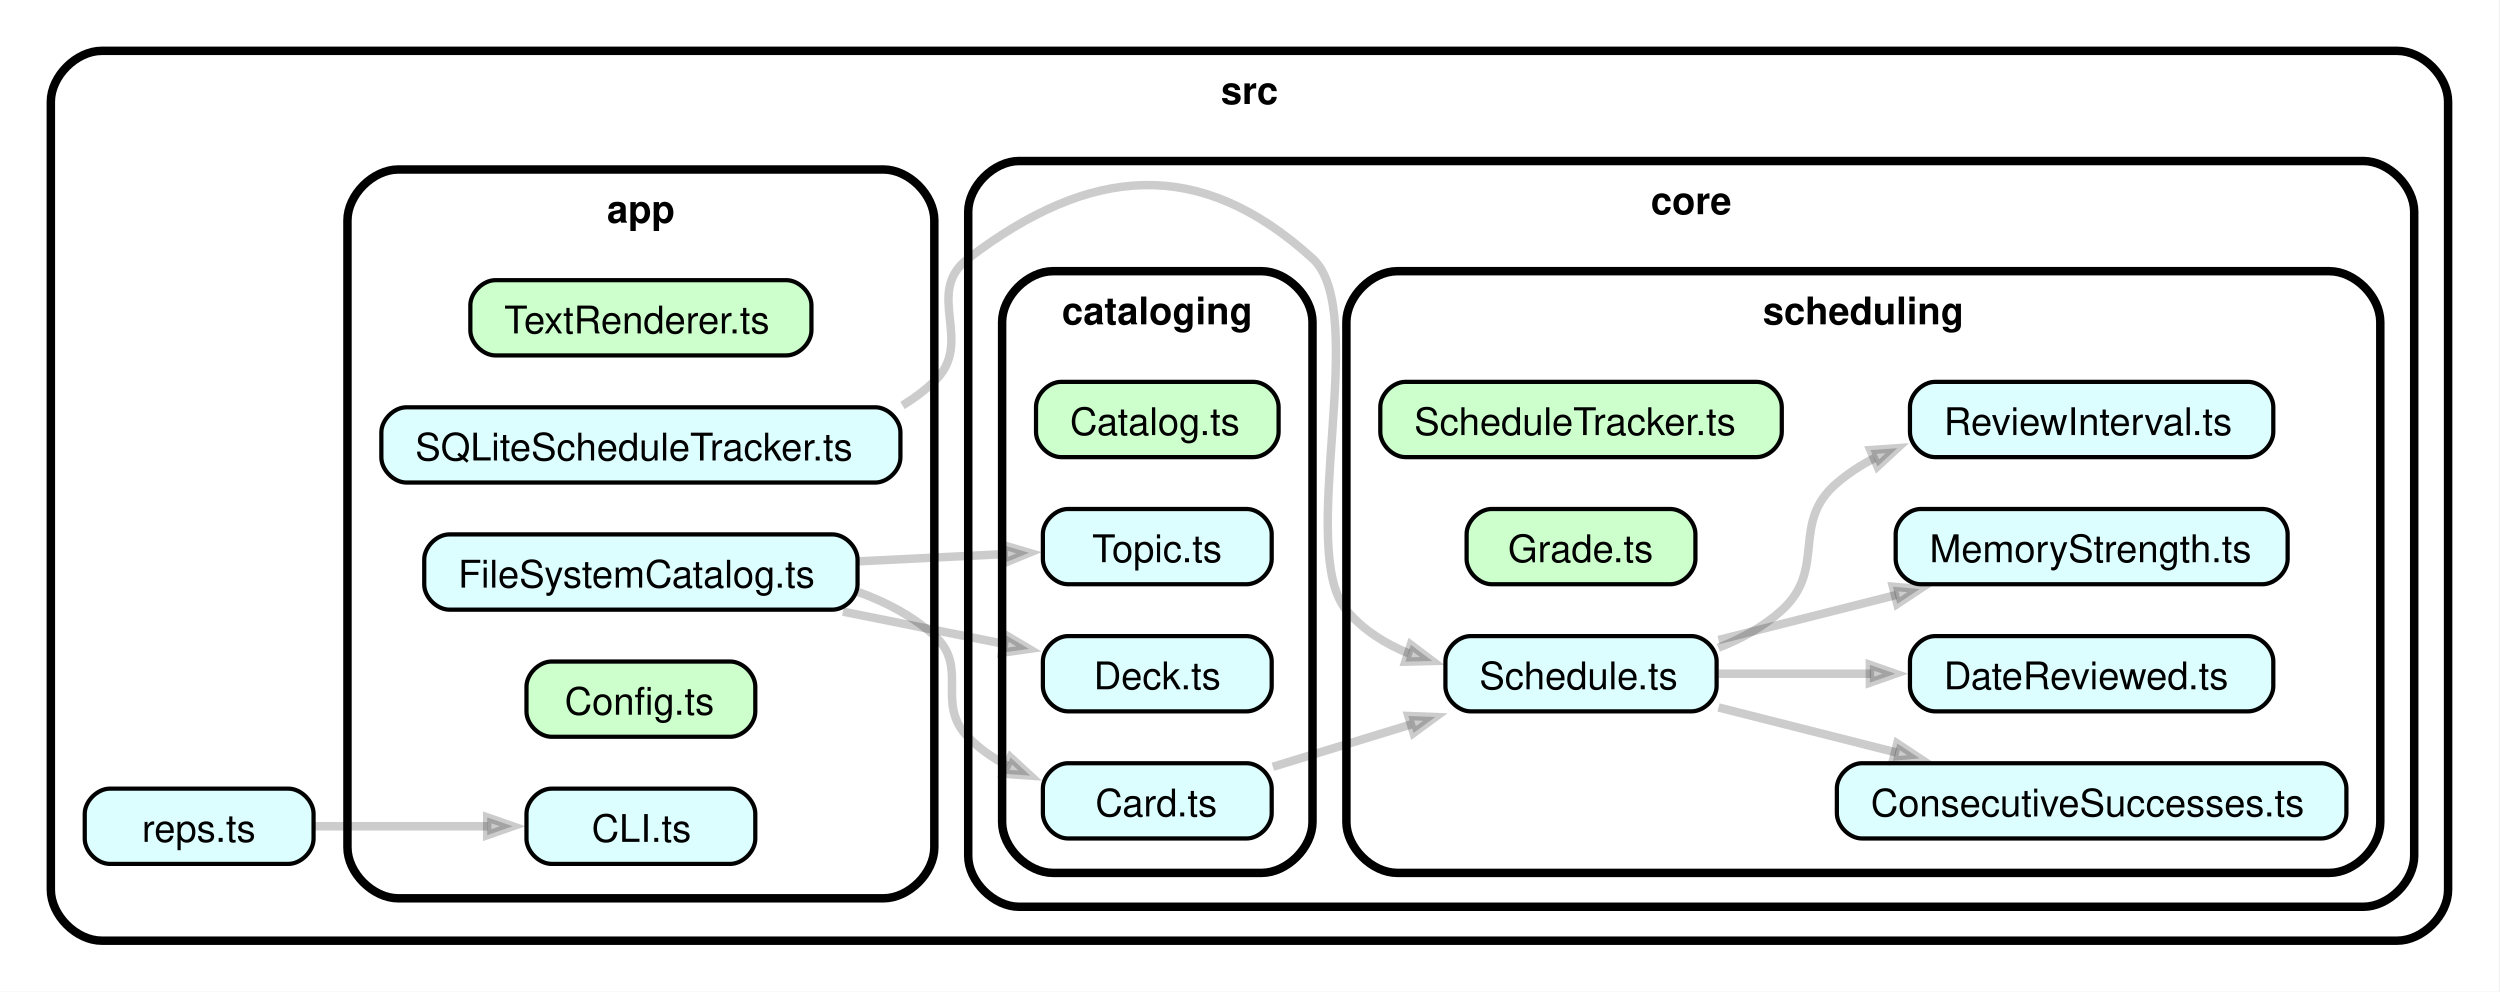
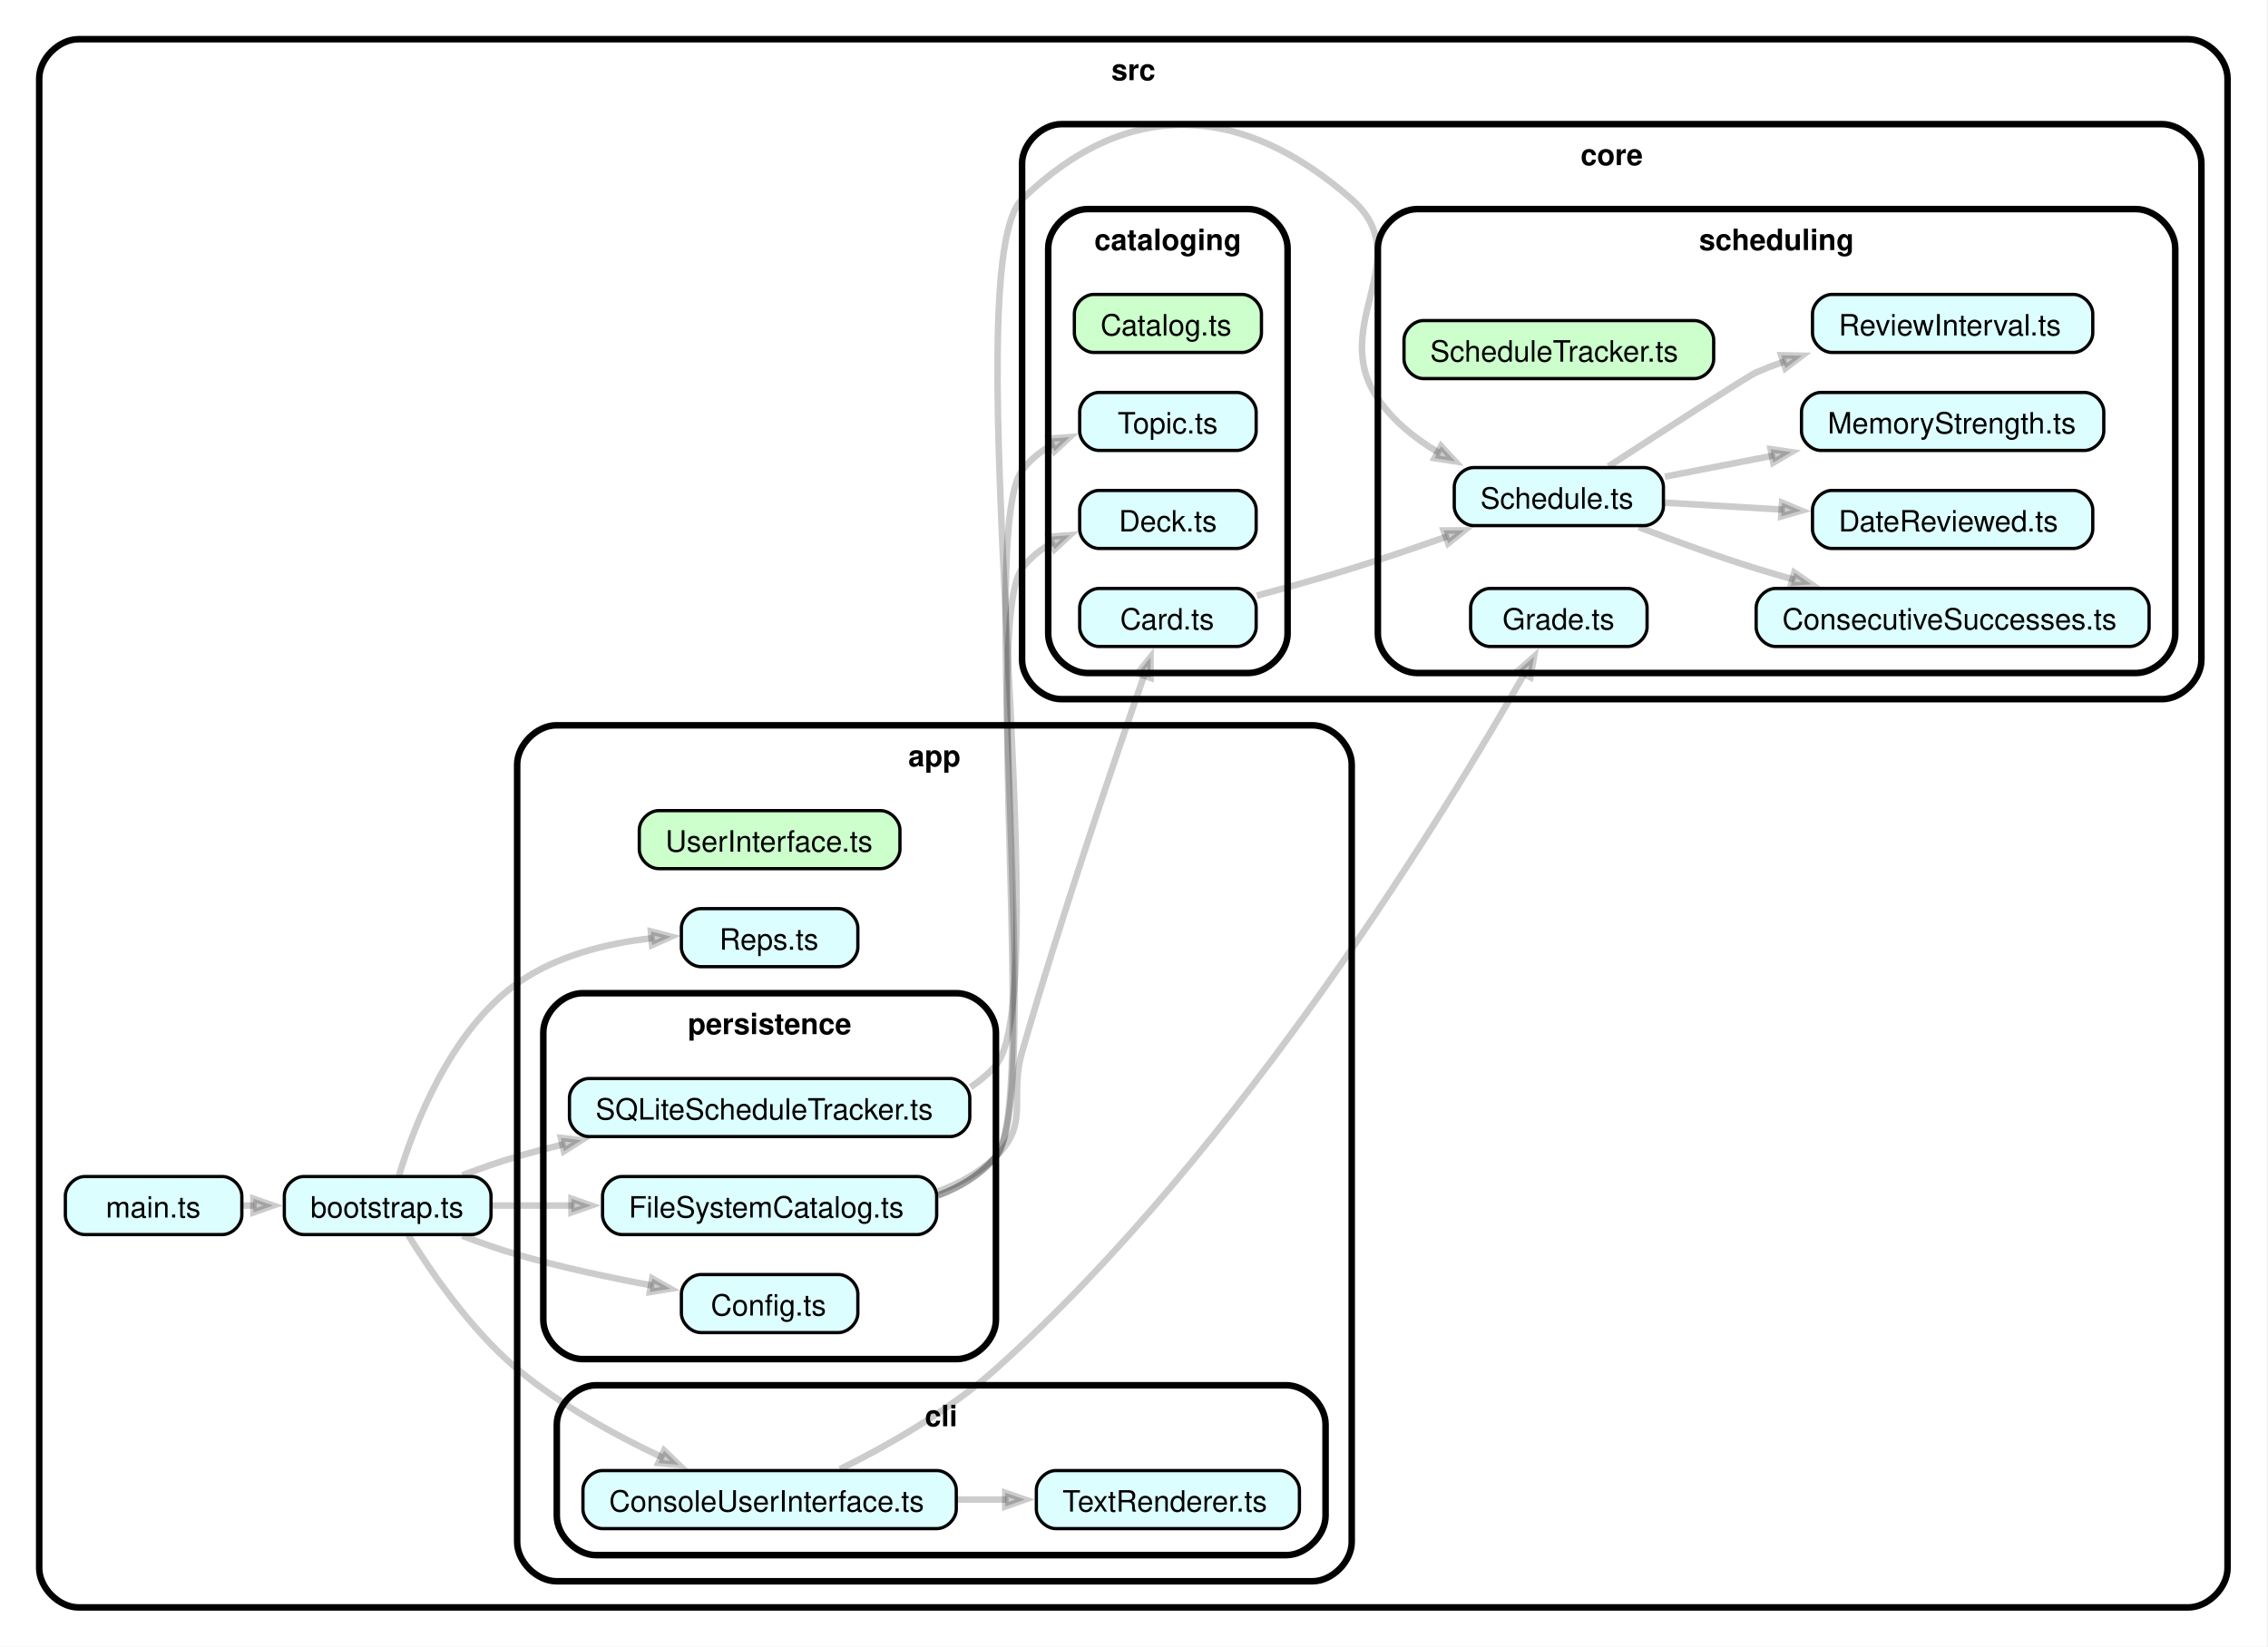
- <svg xmlns="http://www.w3.org/2000/svg" xmlns:xlink="http://www.w3.org/1999/xlink" width="590pt" height="234pt" viewBox="0.00 0.00 590.00 234.00">
-   <g id="graph0" class="graph" transform="scale(1 1) rotate(0) translate(4 230)">
-     <polygon fill="white" stroke="none" points="-4,4 -4,-230 585.75,-230 585.75,4 -4,4" />
+ <svg xmlns="http://www.w3.org/2000/svg" xmlns:xlink="http://www.w3.org/1999/xlink" width="694pt" height="504pt" viewBox="0.00 0.00 694.00 504.00">
+   <g id="graph0" class="graph" transform="scale(1 1) rotate(0) translate(4 500)">
+     <polygon fill="white" stroke="none" points="-4,4 -4,-500 689.62,-500 689.62,4 -4,4" />
    <g id="clust1" class="cluster">
-       <path fill="#ffffff" stroke="black" stroke-width="2" d="M20,-8C20,-8 561.75,-8 561.75,-8 567.75,-8 573.75,-14 573.75,-20 573.75,-20 573.75,-206 573.75,-206 573.75,-212 567.75,-218 561.75,-218 561.75,-218 20,-218 20,-218 14,-218 8,-212 8,-206 8,-206 8,-20 8,-20 8,-14 14,-8 20,-8" />
-       <text xml:space="preserve" text-anchor="middle" x="290.88" y="-205.45" font-family="Helvetica,sans-Serif" font-weight="bold" font-size="9.00">src</text>
+       <path fill="#ffffff" stroke="black" stroke-width="2" d="M20,-8C20,-8 665.62,-8 665.62,-8 671.62,-8 677.62,-14 677.62,-20 677.62,-20 677.62,-476 677.62,-476 677.62,-482 671.62,-488 665.62,-488 665.62,-488 20,-488 20,-488 14,-488 8,-482 8,-476 8,-476 8,-20 8,-20 8,-14 14,-8 20,-8" />
+       <text xml:space="preserve" text-anchor="middle" x="342.81" y="-475.45" font-family="Helvetica,sans-Serif" font-weight="bold" font-size="9.00">src</text>
    </g>
    <g id="clust2" class="cluster">
-       <path fill="#ffffff" stroke="black" stroke-width="2" d="M90,-18C90,-18 204.5,-18 204.5,-18 210.5,-18 216.5,-24 216.5,-30 216.5,-30 216.5,-178 216.5,-178 216.5,-184 210.5,-190 204.5,-190 204.5,-190 90,-190 90,-190 84,-190 78,-184 78,-178 78,-178 78,-30 78,-30 78,-24 84,-18 90,-18" />
-       <text xml:space="preserve" text-anchor="middle" x="147.25" y="-177.45" font-family="Helvetica,sans-Serif" font-weight="bold" font-size="9.00">app</text>
+       <path fill="#ffffff" stroke="black" stroke-width="2" d="M166.25,-16C166.25,-16 397.62,-16 397.62,-16 403.62,-16 409.62,-22 409.62,-28 409.62,-28 409.62,-266 409.62,-266 409.62,-272 403.62,-278 397.62,-278 397.62,-278 166.25,-278 166.25,-278 160.25,-278 154.25,-272 154.25,-266 154.25,-266 154.25,-28 154.25,-28 154.25,-22 160.25,-16 166.25,-16" />
+       <text xml:space="preserve" text-anchor="middle" x="281.94" y="-265.45" font-family="Helvetica,sans-Serif" font-weight="bold" font-size="9.00">app</text>
    </g>
    <g id="clust3" class="cluster">
-       <path fill="#ffffff" stroke="black" stroke-width="2" d="M236.5,-16C236.5,-16 553.75,-16 553.75,-16 559.75,-16 565.75,-22 565.75,-28 565.75,-28 565.75,-180 565.75,-180 565.75,-186 559.75,-192 553.75,-192 553.75,-192 236.5,-192 236.5,-192 230.5,-192 224.5,-186 224.5,-180 224.5,-180 224.5,-28 224.5,-28 224.5,-22 230.5,-16 236.5,-16" />
-       <text xml:space="preserve" text-anchor="middle" x="395.12" y="-179.45" font-family="Helvetica,sans-Serif" font-weight="bold" font-size="9.00">core</text>
+       <path fill="#ffffff" stroke="black" stroke-width="2" d="M178.38,-24C178.38,-24 389.62,-24 389.62,-24 395.62,-24 401.62,-30 401.62,-36 401.62,-36 401.62,-64 401.62,-64 401.62,-70 395.62,-76 389.62,-76 389.62,-76 178.38,-76 178.38,-76 172.38,-76 166.38,-70 166.38,-64 166.38,-64 166.38,-36 166.38,-36 166.38,-30 172.38,-24 178.38,-24" />
+       <text xml:space="preserve" text-anchor="middle" x="284" y="-63.45" font-family="Helvetica,sans-Serif" font-weight="bold" font-size="9.00">cli</text>
    </g>
    <g id="clust4" class="cluster">
-       <path fill="#ffffff" stroke="black" stroke-width="2" d="M244.5,-24C244.5,-24 293.75,-24 293.75,-24 299.75,-24 305.75,-30 305.75,-36 305.75,-36 305.75,-154 305.75,-154 305.75,-160 299.75,-166 293.75,-166 293.75,-166 244.5,-166 244.5,-166 238.5,-166 232.5,-160 232.5,-154 232.5,-154 232.5,-36 232.5,-36 232.5,-30 238.5,-24 244.5,-24" />
-       <text xml:space="preserve" text-anchor="middle" x="269.12" y="-153.45" font-family="Helvetica,sans-Serif" font-weight="bold" font-size="9.00">cataloging</text>
+       <path fill="#ffffff" stroke="black" stroke-width="2" d="M174.25,-84C174.25,-84 288.75,-84 288.75,-84 294.75,-84 300.75,-90 300.75,-96 300.75,-96 300.75,-184 300.75,-184 300.75,-190 294.75,-196 288.75,-196 288.75,-196 174.25,-196 174.25,-196 168.25,-196 162.25,-190 162.25,-184 162.25,-184 162.25,-96 162.25,-96 162.25,-90 168.25,-84 174.25,-84" />
+       <text xml:space="preserve" text-anchor="middle" x="231.5" y="-183.45" font-family="Helvetica,sans-Serif" font-weight="bold" font-size="9.00">persistence</text>
    </g>
    <g id="clust5" class="cluster">
-       <path fill="#ffffff" stroke="black" stroke-width="2" d="M325.75,-24C325.75,-24 545.75,-24 545.75,-24 551.75,-24 557.75,-30 557.75,-36 557.75,-36 557.75,-154 557.75,-154 557.75,-160 551.75,-166 545.75,-166 545.75,-166 325.75,-166 325.75,-166 319.75,-166 313.75,-160 313.75,-154 313.75,-154 313.75,-36 313.75,-36 313.75,-30 319.75,-24 325.75,-24" />
-       <text xml:space="preserve" text-anchor="middle" x="435.75" y="-153.45" font-family="Helvetica,sans-Serif" font-weight="bold" font-size="9.00">scheduling</text>
+       <path fill="#ffffff" stroke="black" stroke-width="2" d="M320.75,-286C320.75,-286 657.62,-286 657.62,-286 663.62,-286 669.62,-292 669.62,-298 669.62,-298 669.62,-450 669.62,-450 669.62,-456 663.62,-462 657.62,-462 657.62,-462 320.75,-462 320.75,-462 314.75,-462 308.75,-456 308.75,-450 308.75,-450 308.75,-298 308.75,-298 308.75,-292 314.75,-286 320.75,-286" />
+       <text xml:space="preserve" text-anchor="middle" x="489.19" y="-449.45" font-family="Helvetica,sans-Serif" font-weight="bold" font-size="9.00">core</text>
+     </g>
+     <g id="clust6" class="cluster">
+       <path fill="#ffffff" stroke="black" stroke-width="2" d="M328.75,-294C328.75,-294 378,-294 378,-294 384,-294 390,-300 390,-306 390,-306 390,-424 390,-424 390,-430 384,-436 378,-436 378,-436 328.75,-436 328.75,-436 322.75,-436 316.75,-430 316.75,-424 316.75,-424 316.75,-306 316.75,-306 316.75,-300 322.75,-294 328.75,-294" />
+       <text xml:space="preserve" text-anchor="middle" x="353.38" y="-423.45" font-family="Helvetica,sans-Serif" font-weight="bold" font-size="9.00">cataloging</text>
+     </g>
+     <g id="clust7" class="cluster">
+       <path fill="#ffffff" stroke="black" stroke-width="2" d="M429.62,-294C429.62,-294 649.62,-294 649.62,-294 655.62,-294 661.62,-300 661.62,-306 661.62,-306 661.62,-424 661.62,-424 661.62,-430 655.62,-436 649.62,-436 649.62,-436 429.62,-436 429.62,-436 423.62,-436 417.62,-430 417.62,-424 417.62,-424 417.62,-306 417.62,-306 417.62,-300 423.62,-294 429.62,-294" />
+       <text xml:space="preserve" text-anchor="middle" x="539.62" y="-423.45" font-family="Helvetica,sans-Serif" font-weight="bold" font-size="9.00">scheduling</text>
    </g>
    <g id="node1" class="node">
      <g id="a_node1">
-         <a xlink:href="src/app/CLI.ts" xlink:title="CLI.ts">
-           <path fill="#ddfeff" stroke="black" d="M168.33,-43.88C168.33,-43.88 126.17,-43.88 126.17,-43.88 123.21,-43.88 120.25,-40.92 120.25,-37.96 120.25,-37.96 120.25,-32.04 120.25,-32.04 120.25,-29.08 123.21,-26.12 126.17,-26.12 126.17,-26.12 168.33,-26.12 168.33,-26.12 171.29,-26.12 174.25,-29.08 174.25,-32.04 174.25,-32.04 174.25,-37.96 174.25,-37.96 174.25,-40.92 171.29,-43.88 168.33,-43.88" />
-           <text xml:space="preserve" text-anchor="start" x="135.62" y="-31.32" font-family="Helvetica,sans-Serif" font-size="9.00">CLI.ts</text>
+         <a xlink:href="src/app/Reps.ts" xlink:title="Reps.ts">
+           <path fill="#ddfeff" stroke="black" d="M252.58,-221.88C252.58,-221.88 210.42,-221.88 210.42,-221.88 207.46,-221.88 204.5,-218.92 204.5,-215.96 204.5,-215.96 204.5,-210.04 204.5,-210.04 204.5,-207.08 207.46,-204.12 210.42,-204.12 210.42,-204.12 252.58,-204.12 252.58,-204.12 255.54,-204.12 258.5,-207.08 258.5,-210.04 258.5,-210.04 258.5,-215.96 258.5,-215.96 258.5,-218.92 255.54,-221.88 252.58,-221.88" />
+           <text xml:space="preserve" text-anchor="start" x="216.12" y="-209.32" font-family="Helvetica,sans-Serif" font-size="9.00">Reps.ts</text>
        </a>
      </g>
    </g>
    <g id="node2" class="node">
      <g id="a_node2">
-         <a xlink:href="src/app/Config.ts" xlink:title="Config.ts">
-           <path fill="#ccffcc" stroke="black" d="M168.33,-73.88C168.33,-73.88 126.17,-73.88 126.17,-73.88 123.21,-73.88 120.25,-70.92 120.25,-67.96 120.25,-67.96 120.25,-62.04 120.25,-62.04 120.25,-59.08 123.21,-56.12 126.17,-56.12 126.17,-56.12 168.33,-56.12 168.33,-56.12 171.29,-56.12 174.25,-59.08 174.25,-62.04 174.25,-62.04 174.25,-67.96 174.25,-67.96 174.25,-70.92 171.29,-73.88 168.33,-73.88" />
-           <text xml:space="preserve" text-anchor="start" x="129.25" y="-61.33" font-family="Helvetica,sans-Serif" font-size="9.00">Config.ts</text>
+         <a xlink:href="src/app/UserInterface.ts" xlink:title="UserInterface.ts">
+           <path fill="#ccffcc" stroke="black" d="M265.46,-251.88C265.46,-251.88 197.54,-251.88 197.54,-251.88 194.58,-251.88 191.62,-248.92 191.62,-245.96 191.62,-245.96 191.62,-240.04 191.62,-240.04 191.62,-237.08 194.58,-234.12 197.54,-234.12 197.54,-234.12 265.46,-234.12 265.46,-234.12 268.42,-234.12 271.38,-237.08 271.38,-240.04 271.38,-240.04 271.38,-245.96 271.38,-245.96 271.38,-248.92 268.42,-251.88 265.46,-251.88" />
+           <text xml:space="preserve" text-anchor="start" x="199.62" y="-239.32" font-family="Helvetica,sans-Serif" font-size="9.00">UserInterface.ts</text>
        </a>
      </g>
    </g>
    <g id="node3" class="node">
      <g id="a_node3">
-         <a xlink:href="src/app/FileSystemCatalog.ts" xlink:title="FileSystemCatalog.ts">
-           <path fill="#ddfeff" stroke="black" d="M192.46,-103.88C192.46,-103.88 102.04,-103.88 102.04,-103.88 99.08,-103.88 96.12,-100.92 96.12,-97.96 96.12,-97.96 96.12,-92.04 96.12,-92.04 96.12,-89.08 99.08,-86.12 102.04,-86.12 102.04,-86.12 192.46,-86.12 192.46,-86.12 195.42,-86.12 198.38,-89.08 198.38,-92.04 198.38,-92.04 198.38,-97.96 198.38,-97.96 198.38,-100.92 195.42,-103.88 192.46,-103.88" />
-           <text xml:space="preserve" text-anchor="start" x="104.12" y="-91.33" font-family="Helvetica,sans-Serif" font-size="9.00">FileSystemCatalog.ts</text>
+         <a xlink:href="src/app/cli/ConsoleUserInterface.ts" xlink:title="ConsoleUserInterface.ts">
+           <path fill="#ddfeff" stroke="black" d="M282.71,-49.88C282.71,-49.88 180.29,-49.88 180.29,-49.88 177.33,-49.88 174.38,-46.92 174.38,-43.96 174.38,-43.96 174.38,-38.04 174.38,-38.04 174.38,-35.08 177.33,-32.12 180.29,-32.12 180.29,-32.12 282.71,-32.12 282.71,-32.12 285.67,-32.12 288.62,-35.08 288.62,-38.04 288.62,-38.04 288.62,-43.96 288.62,-43.96 288.62,-46.92 285.67,-49.88 282.71,-49.88" />
+           <text xml:space="preserve" text-anchor="start" x="182.38" y="-37.33" font-family="Helvetica,sans-Serif" font-size="9.00">ConsoleUserInterface.ts</text>
        </a>
      </g>
    </g>
    <g id="node4" class="node">
      <g id="a_node4">
-         <a xlink:href="src/core/cataloging/Card.ts" xlink:title="Card.ts">
-           <path fill="#ddfeff" stroke="black" d="M290.21,-49.88C290.21,-49.88 248.04,-49.88 248.04,-49.88 245.08,-49.88 242.12,-46.92 242.12,-43.96 242.12,-43.96 242.12,-38.04 242.12,-38.04 242.12,-35.08 245.08,-32.12 248.04,-32.12 248.04,-32.12 290.21,-32.12 290.21,-32.12 293.17,-32.12 296.12,-35.08 296.12,-38.04 296.12,-38.04 296.12,-43.96 296.12,-43.96 296.12,-46.92 293.17,-49.88 290.21,-49.88" />
-           <text xml:space="preserve" text-anchor="start" x="254.5" y="-37.33" font-family="Helvetica,sans-Serif" font-size="9.00">Card.ts</text>
+         <a xlink:href="src/core/scheduling/Grade.ts" xlink:title="Grade.ts">
+           <path fill="#ddfeff" stroke="black" d="M494.08,-319.88C494.08,-319.88 451.92,-319.88 451.92,-319.88 448.96,-319.88 446,-316.92 446,-313.96 446,-313.96 446,-308.04 446,-308.04 446,-305.08 448.96,-302.12 451.92,-302.12 451.92,-302.12 494.08,-302.12 494.08,-302.12 497.04,-302.12 500,-305.08 500,-308.04 500,-308.04 500,-313.96 500,-313.96 500,-316.92 497.04,-319.88 494.08,-319.88" />
+           <text xml:space="preserve" text-anchor="start" x="455.75" y="-307.32" font-family="Helvetica,sans-Serif" font-size="9.00">Grade.ts</text>
        </a>
      </g>
    </g>
    <g id="edge1" class="edge">
-       <path fill="none" stroke="#000000" stroke-width="2" stroke-opacity="0.2" d="M198.54,-90.28C205.12,-87.93 211.36,-84.63 216.5,-80 224.86,-72.48 216.59,-63.99 224.5,-56 227.16,-53.31 230.33,-51.1 233.72,-49.29" />
-       <polygon fill="#000000" fill-opacity="0.2" stroke="#000000" stroke-width="2" stroke-opacity="0.2" points="234.47,-51.26 239.14,-46.95 232.8,-47.4 234.47,-51.26" />
+       <path fill="none" stroke="#000000" stroke-width="2" stroke-opacity="0.2" d="M253.02,-50.29C267.36,-57.41 286.43,-68.17 300.75,-81 375.87,-148.29 439.34,-253.12 462.56,-293.93" />
+       <polygon fill="#000000" fill-opacity="0.2" stroke="#000000" stroke-width="2" stroke-opacity="0.2" points="460.63,-294.79 465.41,-298.99 464.29,-292.73 460.63,-294.79" />
    </g>
    <g id="node5" class="node">
      <g id="a_node5">
-         <a xlink:href="src/core/cataloging/Deck.ts" xlink:title="Deck.ts">
-           <path fill="#ddfeff" stroke="black" d="M290.21,-79.88C290.21,-79.88 248.04,-79.88 248.04,-79.88 245.08,-79.88 242.12,-76.92 242.12,-73.96 242.12,-73.96 242.12,-68.04 242.12,-68.04 242.12,-65.08 245.08,-62.12 248.04,-62.12 248.04,-62.12 290.21,-62.12 290.21,-62.12 293.17,-62.12 296.12,-65.08 296.12,-68.04 296.12,-68.04 296.12,-73.96 296.12,-73.96 296.12,-76.92 293.17,-79.88 290.21,-79.88" />
-           <text xml:space="preserve" text-anchor="start" x="254.12" y="-67.33" font-family="Helvetica,sans-Serif" font-size="9.00">Deck.ts</text>
+         <a xlink:href="src/app/cli/TextRenderer.ts" xlink:title="TextRenderer.ts">
+           <path fill="#ddfeff" stroke="black" d="M387.71,-49.88C387.71,-49.88 319.04,-49.88 319.04,-49.88 316.08,-49.88 313.12,-46.92 313.12,-43.96 313.12,-43.96 313.12,-38.04 313.12,-38.04 313.12,-35.08 316.08,-32.12 319.04,-32.12 319.04,-32.12 387.71,-32.12 387.71,-32.12 390.67,-32.12 393.62,-35.08 393.62,-38.04 393.62,-38.04 393.62,-43.96 393.62,-43.96 393.62,-46.92 390.67,-49.88 387.71,-49.88" />
+           <text xml:space="preserve" text-anchor="start" x="321.12" y="-37.33" font-family="Helvetica,sans-Serif" font-size="9.00">TextRenderer.ts</text>
        </a>
      </g>
    </g>
    <g id="edge2" class="edge">
-       <path fill="none" stroke="#000000" stroke-width="2" stroke-opacity="0.2" d="M194.94,-85.65C207.62,-83.11 221.13,-80.41 233.04,-78.02" />
-       <polygon fill="#000000" fill-opacity="0.2" stroke="#000000" stroke-width="2" stroke-opacity="0.2" points="233.37,-80.1 238.84,-76.86 232.54,-75.98 233.37,-80.1" />
+       <path fill="none" stroke="#000000" stroke-width="2" stroke-opacity="0.2" d="M288.93,-41C293.94,-41 298.98,-41 303.91,-41" />
+       <polygon fill="#000000" fill-opacity="0.2" stroke="#000000" stroke-width="2" stroke-opacity="0.2" points="303.62,-43.1 309.62,-41 303.62,-38.9 303.62,-43.1" />
    </g>
    <g id="node6" class="node">
      <g id="a_node6">
-         <a xlink:href="src/core/cataloging/Topic.ts" xlink:title="Topic.ts">
-           <path fill="#ddfeff" stroke="black" d="M290.21,-109.88C290.21,-109.88 248.04,-109.88 248.04,-109.88 245.08,-109.88 242.12,-106.92 242.12,-103.96 242.12,-103.96 242.12,-98.04 242.12,-98.04 242.12,-95.08 245.08,-92.12 248.04,-92.12 248.04,-92.12 290.21,-92.12 290.21,-92.12 293.17,-92.12 296.12,-95.08 296.12,-98.04 296.12,-98.04 296.12,-103.96 296.12,-103.96 296.12,-106.92 293.17,-109.88 290.21,-109.88" />
-           <text xml:space="preserve" text-anchor="start" x="253.75" y="-97.33" font-family="Helvetica,sans-Serif" font-size="9.00">Topic.ts</text>
-         </a>
-       </g>
-     </g>
-     <g id="edge3" class="edge">
-       <path fill="none" stroke="#000000" stroke-width="2" stroke-opacity="0.2" d="M198.74,-97.53C210.34,-98.11 222.42,-98.71 233.19,-99.25" />
-       <polygon fill="#000000" fill-opacity="0.2" stroke="#000000" stroke-width="2" stroke-opacity="0.2" points="232.77,-101.33 238.86,-99.54 232.98,-97.14 232.77,-101.33" />
+         <a xlink:href="src/app/persistence/Config.ts" xlink:title="Config.ts">
+           <path fill="#ddfeff" stroke="black" d="M252.58,-109.88C252.58,-109.88 210.42,-109.88 210.42,-109.88 207.46,-109.88 204.5,-106.92 204.5,-103.96 204.5,-103.96 204.5,-98.04 204.5,-98.04 204.5,-95.08 207.46,-92.12 210.42,-92.12 210.42,-92.12 252.58,-92.12 252.58,-92.12 255.54,-92.12 258.5,-95.08 258.5,-98.04 258.5,-98.04 258.5,-103.96 258.5,-103.96 258.5,-106.92 255.54,-109.88 252.58,-109.88" />
+           <text xml:space="preserve" text-anchor="start" x="213.5" y="-97.33" font-family="Helvetica,sans-Serif" font-size="9.00">Config.ts</text>
+         </a>
+       </g>
+     </g>
+     <g id="node7" class="node">
+       <g id="a_node7">
+         <a xlink:href="src/app/persistence/FileSystemCatalog.ts" xlink:title="FileSystemCatalog.ts">
+           <path fill="#ddfeff" stroke="black" d="M276.71,-139.88C276.71,-139.88 186.29,-139.88 186.29,-139.88 183.33,-139.88 180.38,-136.92 180.38,-133.96 180.38,-133.96 180.38,-128.04 180.38,-128.04 180.38,-125.08 183.33,-122.12 186.29,-122.12 186.29,-122.12 276.71,-122.12 276.71,-122.12 279.67,-122.12 282.62,-125.08 282.62,-128.04 282.62,-128.04 282.62,-133.96 282.62,-133.96 282.62,-136.92 279.67,-139.88 276.71,-139.88" />
+           <text xml:space="preserve" text-anchor="start" x="188.38" y="-127.33" font-family="Helvetica,sans-Serif" font-size="9.00">FileSystemCatalog.ts</text>
+         </a>
+       </g>
    </g>
    <g id="node8" class="node">
      <g id="a_node8">
+         <a xlink:href="src/core/cataloging/Card.ts" xlink:title="Card.ts">
+           <path fill="#ddfeff" stroke="black" d="M374.46,-319.88C374.46,-319.88 332.29,-319.88 332.29,-319.88 329.33,-319.88 326.38,-316.92 326.38,-313.96 326.38,-313.96 326.38,-308.04 326.38,-308.04 326.38,-305.08 329.33,-302.12 332.29,-302.12 332.29,-302.12 374.46,-302.12 374.46,-302.12 377.42,-302.12 380.38,-305.08 380.38,-308.04 380.38,-308.04 380.38,-313.96 380.38,-313.96 380.38,-316.92 377.42,-319.88 374.46,-319.88" />
+           <text xml:space="preserve" text-anchor="start" x="338.75" y="-307.32" font-family="Helvetica,sans-Serif" font-size="9.00">Card.ts</text>
+         </a>
+       </g>
+     </g>
+     <g id="edge3" class="edge">
+       <path fill="none" stroke="#000000" stroke-width="2" stroke-opacity="0.2" d="M283.12,-135.36C289.66,-137.76 295.79,-141.18 300.75,-146 311.26,-156.22 304.69,-163.91 308.75,-178 320.81,-219.8 337.34,-268.17 346.18,-293.49" />
+       <polygon fill="#000000" fill-opacity="0.2" stroke="#000000" stroke-width="2" stroke-opacity="0.2" points="344.1,-293.9 348.07,-298.86 348.06,-292.51 344.1,-293.9" />
+     </g>
+     <g id="node9" class="node">
+       <g id="a_node9">
+         <a xlink:href="src/core/cataloging/Deck.ts" xlink:title="Deck.ts">
+           <path fill="#ddfeff" stroke="black" d="M374.46,-349.88C374.46,-349.88 332.29,-349.88 332.29,-349.88 329.33,-349.88 326.38,-346.92 326.38,-343.96 326.38,-343.96 326.38,-338.04 326.38,-338.04 326.38,-335.08 329.33,-332.12 332.29,-332.12 332.29,-332.12 374.46,-332.12 374.46,-332.12 377.42,-332.12 380.38,-335.08 380.38,-338.04 380.38,-338.04 380.38,-343.96 380.38,-343.96 380.38,-346.92 377.42,-349.88 374.46,-349.88" />
+           <text xml:space="preserve" text-anchor="start" x="338.38" y="-337.32" font-family="Helvetica,sans-Serif" font-size="9.00">Deck.ts</text>
+         </a>
+       </g>
+     </g>
+     <g id="edge4" class="edge">
+       <path fill="none" stroke="#000000" stroke-width="2" stroke-opacity="0.2" d="M283.02,-134.12C289.83,-136.65 296.06,-140.43 300.75,-146 313.64,-161.32 296.76,-309.97 308.75,-326 311.19,-329.26 314.38,-331.82 317.93,-333.83" />
+       <polygon fill="#000000" fill-opacity="0.2" stroke="#000000" stroke-width="2" stroke-opacity="0.2" points="317.01,-335.71 323.35,-336.18 318.68,-331.86 317.01,-335.71" />
+     </g>
+     <g id="node10" class="node">
+       <g id="a_node10">
+         <a xlink:href="src/core/cataloging/Topic.ts" xlink:title="Topic.ts">
+           <path fill="#ddfeff" stroke="black" d="M374.46,-379.88C374.46,-379.88 332.29,-379.88 332.29,-379.88 329.33,-379.88 326.38,-376.92 326.38,-373.96 326.38,-373.96 326.38,-368.04 326.38,-368.04 326.38,-365.08 329.33,-362.12 332.29,-362.12 332.29,-362.12 374.46,-362.12 374.46,-362.12 377.42,-362.12 380.38,-365.08 380.38,-368.04 380.38,-368.04 380.38,-373.96 380.38,-373.96 380.38,-376.92 377.42,-379.88 374.46,-379.88" />
+           <text xml:space="preserve" text-anchor="start" x="338" y="-367.32" font-family="Helvetica,sans-Serif" font-size="9.00">Topic.ts</text>
+         </a>
+       </g>
+     </g>
+     <g id="edge5" class="edge">
+       <path fill="none" stroke="#000000" stroke-width="2" stroke-opacity="0.2" d="M283.05,-134.09C289.85,-136.62 296.08,-140.42 300.75,-146 315.73,-163.92 294.83,-337.25 308.75,-356 311.18,-359.27 314.37,-361.83 317.91,-363.84" />
+       <polygon fill="#000000" fill-opacity="0.2" stroke="#000000" stroke-width="2" stroke-opacity="0.2" points="316.99,-365.73 323.33,-366.2 318.66,-361.88 316.99,-365.73" />
+     </g>
+     <g id="node12" class="node">
+       <g id="a_node12">
        <a xlink:href="src/core/scheduling/Schedule.ts" xlink:title="Schedule.ts">
-           <path fill="#ddfeff" stroke="black" d="M395.21,-79.88C395.21,-79.88 343.04,-79.88 343.04,-79.88 340.08,-79.88 337.12,-76.92 337.12,-73.96 337.12,-73.96 337.12,-68.04 337.12,-68.04 337.12,-65.08 340.08,-62.12 343.04,-62.12 343.04,-62.12 395.21,-62.12 395.21,-62.12 398.17,-62.12 401.12,-65.08 401.12,-68.04 401.12,-68.04 401.12,-73.96 401.12,-73.96 401.12,-76.92 398.17,-79.88 395.21,-79.88" />
-           <text xml:space="preserve" text-anchor="start" x="345.12" y="-67.33" font-family="Helvetica,sans-Serif" font-size="9.00">Schedule.ts</text>
-         </a>
-       </g>
-     </g>
-     <g id="edge5" class="edge">
-       <path fill="none" stroke="#000000" stroke-width="2" stroke-opacity="0.2" d="M296.39,-49.04C306.41,-52.11 318.06,-55.67 329.02,-59.03" />
-       <polygon fill="#000000" fill-opacity="0.2" stroke="#000000" stroke-width="2" stroke-opacity="0.2" points="328.37,-61.03 334.73,-60.78 329.6,-57.01 328.37,-61.03" />
-     </g>
-     <g id="node7" class="node">
-       <g id="a_node7">
-         <a xlink:href="src/app/SQLiteScheduleTracker.ts" xlink:title="SQLiteScheduleTracker.ts">
-           <path fill="#ddfeff" stroke="black" d="M202.58,-133.88C202.58,-133.88 91.92,-133.88 91.92,-133.88 88.96,-133.88 86,-130.92 86,-127.96 86,-127.96 86,-122.04 86,-122.04 86,-119.08 88.96,-116.12 91.92,-116.12 91.92,-116.12 202.58,-116.12 202.58,-116.12 205.54,-116.12 208.5,-119.08 208.5,-122.04 208.5,-122.04 208.5,-127.96 208.5,-127.96 208.5,-130.92 205.54,-133.88 202.58,-133.88" />
-           <text xml:space="preserve" text-anchor="start" x="94" y="-121.33" font-family="Helvetica,sans-Serif" font-size="9.00">SQLiteScheduleTracker.ts</text>
-         </a>
-       </g>
-     </g>
-     <g id="edge4" class="edge">
-       <path fill="none" stroke="#000000" stroke-width="2" stroke-opacity="0.2" d="M208.99,-134.31C211.68,-135.94 214.21,-137.83 216.5,-140 226.2,-149.2 213.86,-160.9 224.5,-169 253.23,-190.88 279.02,-193.28 305.75,-169 319.47,-156.54 301.83,-100.19 313.75,-86 317.64,-81.37 322.83,-78.1 328.45,-75.8" />
-       <polygon fill="#000000" fill-opacity="0.2" stroke="#000000" stroke-width="2" stroke-opacity="0.2" points="328.95,-77.84 334.02,-74.01 327.67,-73.85 328.95,-77.84" />
+           <path fill="#ddfeff" stroke="black" d="M499.08,-356.88C499.08,-356.88 446.92,-356.88 446.92,-356.88 443.96,-356.88 441,-353.92 441,-350.96 441,-350.96 441,-345.04 441,-345.04 441,-342.08 443.96,-339.12 446.92,-339.12 446.92,-339.12 499.08,-339.12 499.08,-339.12 502.04,-339.12 505,-342.08 505,-345.04 505,-345.04 505,-350.96 505,-350.96 505,-353.92 502.04,-356.88 499.08,-356.88" />
+           <text xml:space="preserve" text-anchor="start" x="449" y="-344.32" font-family="Helvetica,sans-Serif" font-size="9.00">Schedule.ts</text>
+         </a>
+       </g>
+     </g>
+     <g id="edge12" class="edge">
+       <path fill="none" stroke="#000000" stroke-width="2" stroke-opacity="0.2" d="M380.63,-317.7C389.84,-320.17 400.23,-323.07 409.62,-326 419.11,-328.96 429.31,-332.43 438.65,-335.73" />
+       <polygon fill="#000000" fill-opacity="0.2" stroke="#000000" stroke-width="2" stroke-opacity="0.2" points="437.74,-337.63 444.1,-337.67 439.16,-333.68 437.74,-337.63" />
    </g>
    <g id="node11" class="node">
      <g id="a_node11">
+         <a xlink:href="src/app/persistence/SQLiteScheduleTracker.ts" xlink:title="SQLiteScheduleTracker.ts">
+           <path fill="#ddfeff" stroke="black" d="M286.83,-169.88C286.83,-169.88 176.17,-169.88 176.17,-169.88 173.21,-169.88 170.25,-166.92 170.25,-163.96 170.25,-163.96 170.25,-158.04 170.25,-158.04 170.25,-155.08 173.21,-152.12 176.17,-152.12 176.17,-152.12 286.83,-152.12 286.83,-152.12 289.79,-152.12 292.75,-155.08 292.75,-158.04 292.75,-158.04 292.75,-163.96 292.75,-163.96 292.75,-166.92 289.79,-169.88 286.83,-169.88" />
+           <text xml:space="preserve" text-anchor="start" x="178.25" y="-157.32" font-family="Helvetica,sans-Serif" font-size="9.00">SQLiteScheduleTracker.ts</text>
+         </a>
+       </g>
+     </g>
+     <g id="edge6" class="edge">
+       <path fill="none" stroke="#000000" stroke-width="2" stroke-opacity="0.2" d="M292.97,-167.26C295.85,-169.11 298.48,-171.34 300.75,-174 319.87,-196.41 287.61,-418.49 308.75,-439 340.93,-470.22 375.92,-468.57 409.62,-439 430.18,-420.97 402.22,-400.59 417.62,-378 422.26,-371.2 428.98,-365.78 436.11,-361.53" />
+       <polygon fill="#000000" fill-opacity="0.2" stroke="#000000" stroke-width="2" stroke-opacity="0.2" points="436.95,-363.46 441.26,-358.79 434.98,-359.76 436.95,-363.46" />
+     </g>
+     <g id="node15" class="node">
+       <g id="a_node15">
        <a xlink:href="src/core/scheduling/ConsecutiveSuccesses.ts" xlink:title="ConsecutiveSuccesses.ts">
-           <path fill="#ddfeff" stroke="black" d="M543.83,-49.88C543.83,-49.88 435.42,-49.88 435.42,-49.88 432.46,-49.88 429.5,-46.92 429.5,-43.96 429.5,-43.96 429.5,-38.04 429.5,-38.04 429.5,-35.08 432.46,-32.12 435.42,-32.12 435.42,-32.12 543.83,-32.12 543.83,-32.12 546.79,-32.12 549.75,-35.08 549.75,-38.04 549.75,-38.04 549.75,-43.96 549.75,-43.96 549.75,-46.92 546.79,-49.88 543.83,-49.88" />
-           <text xml:space="preserve" text-anchor="start" x="437.5" y="-37.33" font-family="Helvetica,sans-Serif" font-size="9.00">ConsecutiveSuccesses.ts</text>
-         </a>
-       </g>
-     </g>
-     <g id="edge6" class="edge">
-       <path fill="none" stroke="#000000" stroke-width="2" stroke-opacity="0.2" d="M401.57,-63.04C414.4,-59.79 429.49,-55.97 443.46,-52.43" />
-       <polygon fill="#000000" fill-opacity="0.2" stroke="#000000" stroke-width="2" stroke-opacity="0.2" points="443.75,-54.53 449.05,-51.02 442.72,-50.46 443.75,-54.53" />
-     </g>
-     <g id="node12" class="node">
-       <g id="a_node12">
+           <path fill="#ddfeff" stroke="black" d="M647.71,-319.88C647.71,-319.88 539.29,-319.88 539.29,-319.88 536.33,-319.88 533.38,-316.92 533.38,-313.96 533.38,-313.96 533.38,-308.04 533.38,-308.04 533.38,-305.08 536.33,-302.12 539.29,-302.12 539.29,-302.12 647.71,-302.12 647.71,-302.12 650.67,-302.12 653.62,-305.08 653.62,-308.04 653.62,-308.04 653.62,-313.96 653.62,-313.96 653.62,-316.92 650.67,-319.88 647.71,-319.88" />
+           <text xml:space="preserve" text-anchor="start" x="541.38" y="-307.32" font-family="Helvetica,sans-Serif" font-size="9.00">ConsecutiveSuccesses.ts</text>
+         </a>
+       </g>
+     </g>
+     <g id="edge13" class="edge">
+       <path fill="none" stroke="#000000" stroke-width="2" stroke-opacity="0.2" d="M497.49,-338.64C508.33,-334.49 521.41,-329.72 533.38,-326 537.06,-324.85 540.89,-323.73 544.75,-322.65" />
+       <polygon fill="#000000" fill-opacity="0.2" stroke="#000000" stroke-width="2" stroke-opacity="0.2" points="545.06,-324.74 550.3,-321.14 543.96,-320.69 545.06,-324.74" />
+     </g>
+     <g id="node16" class="node">
+       <g id="a_node16">
        <a xlink:href="src/core/scheduling/DateReviewed.ts" xlink:title="DateReviewed.ts">
-           <path fill="#ddfeff" stroke="black" d="M526.58,-79.88C526.58,-79.88 452.67,-79.88 452.67,-79.88 449.71,-79.88 446.75,-76.92 446.75,-73.96 446.75,-73.96 446.75,-68.04 446.75,-68.04 446.75,-65.08 449.71,-62.12 452.67,-62.12 452.67,-62.12 526.58,-62.12 526.58,-62.12 529.54,-62.12 532.5,-65.08 532.5,-68.04 532.5,-68.04 532.5,-73.96 532.5,-73.96 532.5,-76.92 529.54,-79.88 526.58,-79.88" />
-           <text xml:space="preserve" text-anchor="start" x="454.75" y="-67.33" font-family="Helvetica,sans-Serif" font-size="9.00">DateReviewed.ts</text>
-         </a>
-       </g>
+           <path fill="#ddfeff" stroke="black" d="M630.46,-349.88C630.46,-349.88 556.54,-349.88 556.54,-349.88 553.58,-349.88 550.62,-346.92 550.62,-343.96 550.62,-343.96 550.62,-338.04 550.62,-338.04 550.62,-335.08 553.58,-332.12 556.54,-332.12 556.54,-332.12 630.46,-332.12 630.46,-332.12 633.42,-332.12 636.38,-335.08 636.38,-338.04 636.38,-338.04 636.38,-343.96 636.38,-343.96 636.38,-346.92 633.42,-349.88 630.46,-349.88" />
+           <text xml:space="preserve" text-anchor="start" x="558.62" y="-337.32" font-family="Helvetica,sans-Serif" font-size="9.00">DateReviewed.ts</text>
+         </a>
+       </g>
+     </g>
+     <g id="edge14" class="edge">
+       <path fill="none" stroke="#000000" stroke-width="2" stroke-opacity="0.2" d="M505.44,-346.14C516.48,-345.49 529.18,-344.74 541.41,-344.02" />
+       <polygon fill="#000000" fill-opacity="0.2" stroke="#000000" stroke-width="2" stroke-opacity="0.2" points="541.31,-346.13 547.17,-343.68 541.06,-341.94 541.31,-346.13" />
+     </g>
+     <g id="node17" class="node">
+       <g id="a_node17">
+         <a xlink:href="src/core/scheduling/MemoryStrength.ts" xlink:title="MemoryStrength.ts">
+           <path fill="#ddfeff" stroke="black" d="M633.83,-379.88C633.83,-379.88 553.17,-379.88 553.17,-379.88 550.21,-379.88 547.25,-376.92 547.25,-373.96 547.25,-373.96 547.25,-368.04 547.25,-368.04 547.25,-365.08 550.21,-362.12 553.17,-362.12 553.17,-362.12 633.83,-362.12 633.83,-362.12 636.79,-362.12 639.75,-365.08 639.75,-368.04 639.75,-368.04 639.75,-373.96 639.75,-373.96 639.75,-376.92 636.79,-379.88 633.83,-379.88" />
+           <text xml:space="preserve" text-anchor="start" x="555.25" y="-367.32" font-family="Helvetica,sans-Serif" font-size="9.00">MemoryStrength.ts</text>
+         </a>
+       </g>
+     </g>
+     <g id="edge15" class="edge">
+       <path fill="none" stroke="#000000" stroke-width="2" stroke-opacity="0.2" d="M505.44,-354.1C515.61,-356.08 527.18,-358.32 538.5,-360.52" />
+       <polygon fill="#000000" fill-opacity="0.2" stroke="#000000" stroke-width="2" stroke-opacity="0.2" points="537.81,-362.52 544.1,-361.61 538.61,-358.4 537.81,-362.52" />
+     </g>
+     <g id="node18" class="node">
+       <g id="a_node18">
+         <a xlink:href="src/core/scheduling/ReviewInterval.ts" xlink:title="ReviewInterval.ts">
+           <path fill="#ddfeff" stroke="black" d="M630.46,-409.88C630.46,-409.88 556.54,-409.88 556.54,-409.88 553.58,-409.88 550.62,-406.92 550.62,-403.96 550.62,-403.96 550.62,-398.04 550.62,-398.04 550.62,-395.08 553.58,-392.12 556.54,-392.12 556.54,-392.12 630.46,-392.12 630.46,-392.12 633.42,-392.12 636.38,-395.08 636.38,-398.04 636.38,-398.04 636.38,-403.96 636.38,-403.96 636.38,-406.92 633.42,-409.88 630.46,-409.88" />
+           <text xml:space="preserve" text-anchor="start" x="558.62" y="-397.32" font-family="Helvetica,sans-Serif" font-size="9.00">ReviewInterval.ts</text>
+         </a>
+       </g>
+     </g>
+     <g id="edge16" class="edge">
+       <path fill="none" stroke="#000000" stroke-width="2" stroke-opacity="0.2" d="M488.2,-357.25C504.99,-368.16 530.96,-384.95 533.38,-386 536.13,-387.19 539,-388.31 541.93,-389.34" />
+       <polygon fill="#000000" fill-opacity="0.2" stroke="#000000" stroke-width="2" stroke-opacity="0.2" points="541.04,-391.26 547.4,-391.12 542.34,-387.27 541.04,-391.26" />
+     </g>
+     <g id="node13" class="node">
+       <g id="a_node13">
+         <a xlink:href="src/bootstrap.ts" xlink:title="bootstrap.ts">
+           <path fill="#ddfeff" stroke="black" d="M140.33,-139.88C140.33,-139.88 88.92,-139.88 88.92,-139.88 85.96,-139.88 83,-136.92 83,-133.96 83,-133.96 83,-128.04 83,-128.04 83,-125.08 85.96,-122.12 88.92,-122.12 88.92,-122.12 140.33,-122.12 140.33,-122.12 143.29,-122.12 146.25,-125.08 146.25,-128.04 146.25,-128.04 146.25,-133.96 146.25,-133.96 146.25,-136.92 143.29,-139.88 140.33,-139.88" />
+           <text xml:space="preserve" text-anchor="start" x="91" y="-127.33" font-family="Helvetica,sans-Serif" font-size="9.00">bootstrap.ts</text>
+         </a>
+       </g>
+     </g>
+     <g id="edge11" class="edge">
+       <path fill="none" stroke="#000000" stroke-width="2" stroke-opacity="0.2" d="M118.09,-140.19C122.6,-155.1 133.67,-184.37 154.25,-199 166.13,-207.44 181.6,-211.25 195.5,-212.83" />
+       <polygon fill="#000000" fill-opacity="0.2" stroke="#000000" stroke-width="2" stroke-opacity="0.2" points="195.18,-214.91 201.34,-213.32 195.53,-210.72 195.18,-214.91" />
    </g>
    <g id="edge7" class="edge">
-       <path fill="none" stroke="#000000" stroke-width="2" stroke-opacity="0.2" d="M401.57,-71C412.6,-71 425.3,-71 437.53,-71" />
-       <polygon fill="#000000" fill-opacity="0.2" stroke="#000000" stroke-width="2" stroke-opacity="0.2" points="437.29,-73.1 443.29,-71 437.29,-68.9 437.29,-73.1" />
+       <path fill="none" stroke="#000000" stroke-width="2" stroke-opacity="0.2" d="M120.94,-121.92C127.62,-111.1 139.96,-92.99 154.25,-81 167.37,-70 184.01,-60.83 198.39,-54.06" />
+       <polygon fill="#000000" fill-opacity="0.2" stroke="#000000" stroke-width="2" stroke-opacity="0.2" points="199.21,-56 203.8,-51.61 197.47,-52.18 199.21,-56" />
+     </g>
+     <g id="edge8" class="edge">
+       <path fill="none" stroke="#000000" stroke-width="2" stroke-opacity="0.2" d="M137.45,-121.75C142.88,-119.67 148.72,-117.6 154.25,-116 167.52,-112.15 182.36,-108.98 195.41,-106.56" />
+       <polygon fill="#000000" fill-opacity="0.2" stroke="#000000" stroke-width="2" stroke-opacity="0.2" points="195.59,-108.67 201.13,-105.54 194.86,-104.53 195.59,-108.67" />
+     </g>
+     <g id="edge9" class="edge">
+       <path fill="none" stroke="#000000" stroke-width="2" stroke-opacity="0.2" d="M146.71,-131C154.31,-131 162.69,-131 171.12,-131" />
+       <polygon fill="#000000" fill-opacity="0.2" stroke="#000000" stroke-width="2" stroke-opacity="0.2" points="170.87,-133.1 176.87,-131 170.87,-128.9 170.87,-133.1" />
+     </g>
+     <g id="edge10" class="edge">
+       <path fill="none" stroke="#000000" stroke-width="2" stroke-opacity="0.2" d="M137.45,-140.25C142.88,-142.33 148.72,-144.4 154.25,-146 158.79,-147.32 163.51,-148.55 168.28,-149.71" />
+       <polygon fill="#000000" fill-opacity="0.2" stroke="#000000" stroke-width="2" stroke-opacity="0.2" points="167.62,-151.71 173.94,-151.01 168.56,-147.62 167.62,-151.71" />
    </g>
    <g id="node14" class="node">
      <g id="a_node14">
-         <a xlink:href="src/core/scheduling/MemoryStrength.ts" xlink:title="MemoryStrength.ts">
-           <path fill="#ddfeff" stroke="black" d="M529.96,-109.88C529.96,-109.88 449.29,-109.88 449.29,-109.88 446.33,-109.88 443.38,-106.92 443.38,-103.96 443.38,-103.96 443.38,-98.04 443.38,-98.04 443.38,-95.08 446.33,-92.12 449.29,-92.12 449.29,-92.12 529.96,-92.12 529.96,-92.12 532.92,-92.12 535.88,-95.08 535.88,-98.04 535.88,-98.04 535.88,-103.96 535.88,-103.96 535.88,-106.92 532.92,-109.88 529.96,-109.88" />
-           <text xml:space="preserve" text-anchor="start" x="451.38" y="-97.33" font-family="Helvetica,sans-Serif" font-size="9.00">MemoryStrength.ts</text>
-         </a>
-       </g>
-     </g>
-     <g id="edge8" class="edge">
-       <path fill="none" stroke="#000000" stroke-width="2" stroke-opacity="0.2" d="M401.57,-78.96C414.4,-82.21 429.49,-86.03 443.46,-89.57" />
-       <polygon fill="#000000" fill-opacity="0.2" stroke="#000000" stroke-width="2" stroke-opacity="0.2" points="442.72,-91.54 449.05,-90.98 443.75,-87.47 442.72,-91.54" />
-     </g>
-     <g id="node15" class="node">
-       <g id="a_node15">
-         <a xlink:href="src/core/scheduling/ReviewInterval.ts" xlink:title="ReviewInterval.ts">
-           <path fill="#ddfeff" stroke="black" d="M526.58,-139.88C526.58,-139.88 452.67,-139.88 452.67,-139.88 449.71,-139.88 446.75,-136.92 446.75,-133.96 446.75,-133.96 446.75,-128.04 446.75,-128.04 446.75,-125.08 449.71,-122.12 452.67,-122.12 452.67,-122.12 526.58,-122.12 526.58,-122.12 529.54,-122.12 532.5,-125.08 532.5,-128.04 532.5,-128.04 532.5,-133.96 532.5,-133.96 532.5,-136.92 529.54,-139.88 526.58,-139.88" />
-           <text xml:space="preserve" text-anchor="start" x="454.75" y="-127.33" font-family="Helvetica,sans-Serif" font-size="9.00">ReviewInterval.ts</text>
-         </a>
-       </g>
-     </g>
-     <g id="edge9" class="edge">
-       <path fill="none" stroke="#000000" stroke-width="2" stroke-opacity="0.2" d="M401.53,-77.13C406.97,-79.26 412.24,-82.13 416.5,-86 427.26,-95.77 418.43,-106.58 429.5,-116 432.19,-118.29 435.18,-120.24 438.35,-121.89" />
-       <polygon fill="#000000" fill-opacity="0.2" stroke="#000000" stroke-width="2" stroke-opacity="0.2" points="437.42,-123.78 443.76,-124.23 439.09,-119.92 437.42,-123.78" />
-     </g>
-     <g id="node9" class="node">
-       <g id="a_node9">
-         <a xlink:href="src/app/TextRenderer.ts" xlink:title="TextRenderer.ts">
-           <path fill="#ccffcc" stroke="black" d="M181.58,-163.88C181.58,-163.88 112.92,-163.88 112.92,-163.88 109.96,-163.88 107,-160.92 107,-157.96 107,-157.96 107,-152.04 107,-152.04 107,-149.08 109.96,-146.12 112.92,-146.12 112.92,-146.12 181.58,-146.12 181.58,-146.12 184.54,-146.12 187.5,-149.08 187.5,-152.04 187.5,-152.04 187.5,-157.96 187.5,-157.96 187.5,-160.92 184.54,-163.88 181.58,-163.88" />
-           <text xml:space="preserve" text-anchor="start" x="115" y="-151.32" font-family="Helvetica,sans-Serif" font-size="9.00">TextRenderer.ts</text>
-         </a>
-       </g>
-     </g>
-     <g id="node10" class="node">
-       <g id="a_node10">
        <a xlink:href="src/core/cataloging/Catalog.ts" xlink:title="Catalog.ts">
-           <path fill="#ccffcc" stroke="black" d="M291.83,-139.88C291.83,-139.88 246.42,-139.88 246.42,-139.88 243.46,-139.88 240.5,-136.92 240.5,-133.96 240.5,-133.96 240.5,-128.04 240.5,-128.04 240.5,-125.08 243.46,-122.12 246.42,-122.12 246.42,-122.12 291.83,-122.12 291.83,-122.12 294.79,-122.12 297.75,-125.08 297.75,-128.04 297.75,-128.04 297.75,-133.96 297.75,-133.96 297.75,-136.92 294.79,-139.88 291.83,-139.88" />
-           <text xml:space="preserve" text-anchor="start" x="248.5" y="-127.33" font-family="Helvetica,sans-Serif" font-size="9.00">Catalog.ts</text>
-         </a>
-       </g>
-     </g>
-     <g id="node13" class="node">
-       <g id="a_node13">
-         <a xlink:href="src/core/scheduling/Grade.ts" xlink:title="Grade.ts">
-           <path fill="#ccffcc" stroke="black" d="M390.21,-109.88C390.21,-109.88 348.04,-109.88 348.04,-109.88 345.08,-109.88 342.12,-106.92 342.12,-103.96 342.12,-103.96 342.12,-98.04 342.12,-98.04 342.12,-95.08 345.08,-92.12 348.04,-92.12 348.04,-92.12 390.21,-92.12 390.21,-92.12 393.17,-92.12 396.12,-95.08 396.12,-98.04 396.12,-98.04 396.12,-103.96 396.12,-103.96 396.12,-106.92 393.17,-109.88 390.21,-109.88" />
-           <text xml:space="preserve" text-anchor="start" x="351.88" y="-97.33" font-family="Helvetica,sans-Serif" font-size="9.00">Grade.ts</text>
-         </a>
-       </g>
-     </g>
-     <g id="node16" class="node">
-       <g id="a_node16">
+           <path fill="#ccffcc" stroke="black" d="M376.08,-409.88C376.08,-409.88 330.67,-409.88 330.67,-409.88 327.71,-409.88 324.75,-406.92 324.75,-403.96 324.75,-403.96 324.75,-398.04 324.75,-398.04 324.75,-395.08 327.71,-392.12 330.67,-392.12 330.67,-392.12 376.08,-392.12 376.08,-392.12 379.04,-392.12 382,-395.08 382,-398.04 382,-398.04 382,-403.96 382,-403.96 382,-406.92 379.04,-409.88 376.08,-409.88" />
+           <text xml:space="preserve" text-anchor="start" x="332.75" y="-397.32" font-family="Helvetica,sans-Serif" font-size="9.00">Catalog.ts</text>
+         </a>
+       </g>
+     </g>
+     <g id="node19" class="node">
+       <g id="a_node19">
        <a xlink:href="src/core/scheduling/ScheduleTracker.ts" xlink:title="ScheduleTracker.ts">
-           <path fill="#ccffcc" stroke="black" d="M410.58,-139.88C410.58,-139.88 327.67,-139.88 327.67,-139.88 324.71,-139.88 321.75,-136.92 321.75,-133.96 321.75,-133.96 321.75,-128.04 321.75,-128.04 321.75,-125.08 324.71,-122.12 327.67,-122.12 327.67,-122.12 410.58,-122.12 410.58,-122.12 413.54,-122.12 416.5,-125.08 416.5,-128.04 416.5,-128.04 416.5,-133.96 416.5,-133.96 416.5,-136.92 413.54,-139.88 410.58,-139.88" />
-           <text xml:space="preserve" text-anchor="start" x="329.75" y="-127.33" font-family="Helvetica,sans-Serif" font-size="9.00">ScheduleTracker.ts</text>
-         </a>
-       </g>
-     </g>
-     <g id="node17" class="node">
-       <g id="a_node17">
-         <a xlink:href="src/reps.ts" xlink:title="reps.ts">
-           <path fill="#ddfeff" stroke="black" d="M64.08,-43.88C64.08,-43.88 21.92,-43.88 21.92,-43.88 18.96,-43.88 16,-40.92 16,-37.96 16,-37.96 16,-32.04 16,-32.04 16,-29.08 18.96,-26.12 21.92,-26.12 21.92,-26.12 64.08,-26.12 64.08,-26.12 67.04,-26.12 70,-29.08 70,-32.04 70,-32.04 70,-37.96 70,-37.96 70,-40.92 67.04,-43.88 64.08,-43.88" />
-           <text xml:space="preserve" text-anchor="start" x="29.5" y="-31.32" font-family="Helvetica,sans-Serif" font-size="9.00">reps.ts</text>
-         </a>
-       </g>
-     </g>
-     <g id="edge10" class="edge">
-       <path fill="none" stroke="#000000" stroke-width="2" stroke-opacity="0.2" d="M70.33,-35C82.74,-35 97.71,-35 111.07,-35" />
-       <polygon fill="#000000" fill-opacity="0.2" stroke="#000000" stroke-width="2" stroke-opacity="0.2" points="110.98,-37.1 116.98,-35 110.98,-32.9 110.98,-37.1" />
+           <path fill="#ccffcc" stroke="black" d="M514.46,-401.88C514.46,-401.88 431.54,-401.88 431.54,-401.88 428.58,-401.88 425.62,-398.92 425.62,-395.96 425.62,-395.96 425.62,-390.04 425.62,-390.04 425.62,-387.08 428.58,-384.12 431.54,-384.12 431.54,-384.12 514.46,-384.12 514.46,-384.12 517.42,-384.12 520.38,-387.08 520.38,-390.04 520.38,-390.04 520.38,-395.96 520.38,-395.96 520.38,-398.92 517.42,-401.88 514.46,-401.88" />
+           <text xml:space="preserve" text-anchor="start" x="433.62" y="-389.32" font-family="Helvetica,sans-Serif" font-size="9.00">ScheduleTracker.ts</text>
+         </a>
+       </g>
+     </g>
+     <g id="node20" class="node">
+       <g id="a_node20">
+         <a xlink:href="src/main.ts" xlink:title="main.ts">
+           <path fill="#ddfeff" stroke="black" d="M64.08,-139.88C64.08,-139.88 21.92,-139.88 21.92,-139.88 18.96,-139.88 16,-136.92 16,-133.96 16,-133.96 16,-128.04 16,-128.04 16,-125.08 18.96,-122.12 21.92,-122.12 21.92,-122.12 64.08,-122.12 64.08,-122.12 67.04,-122.12 70,-125.08 70,-128.04 70,-128.04 70,-133.96 70,-133.96 70,-136.92 67.04,-139.88 64.08,-139.88" />
+           <text xml:space="preserve" text-anchor="start" x="28.38" y="-127.33" font-family="Helvetica,sans-Serif" font-size="9.00">main.ts</text>
+         </a>
+       </g>
+     </g>
+     <g id="edge17" class="edge">
+       <path fill="none" stroke="#000000" stroke-width="2" stroke-opacity="0.2" d="M70.32,-131C71.45,-131 72.59,-131 73.73,-131" />
+       <polygon fill="#000000" fill-opacity="0.2" stroke="#000000" stroke-width="2" stroke-opacity="0.2" points="73.56,-133.1 79.56,-131 73.56,-128.9 73.56,-133.1" />
    </g>
  </g>
</svg>
